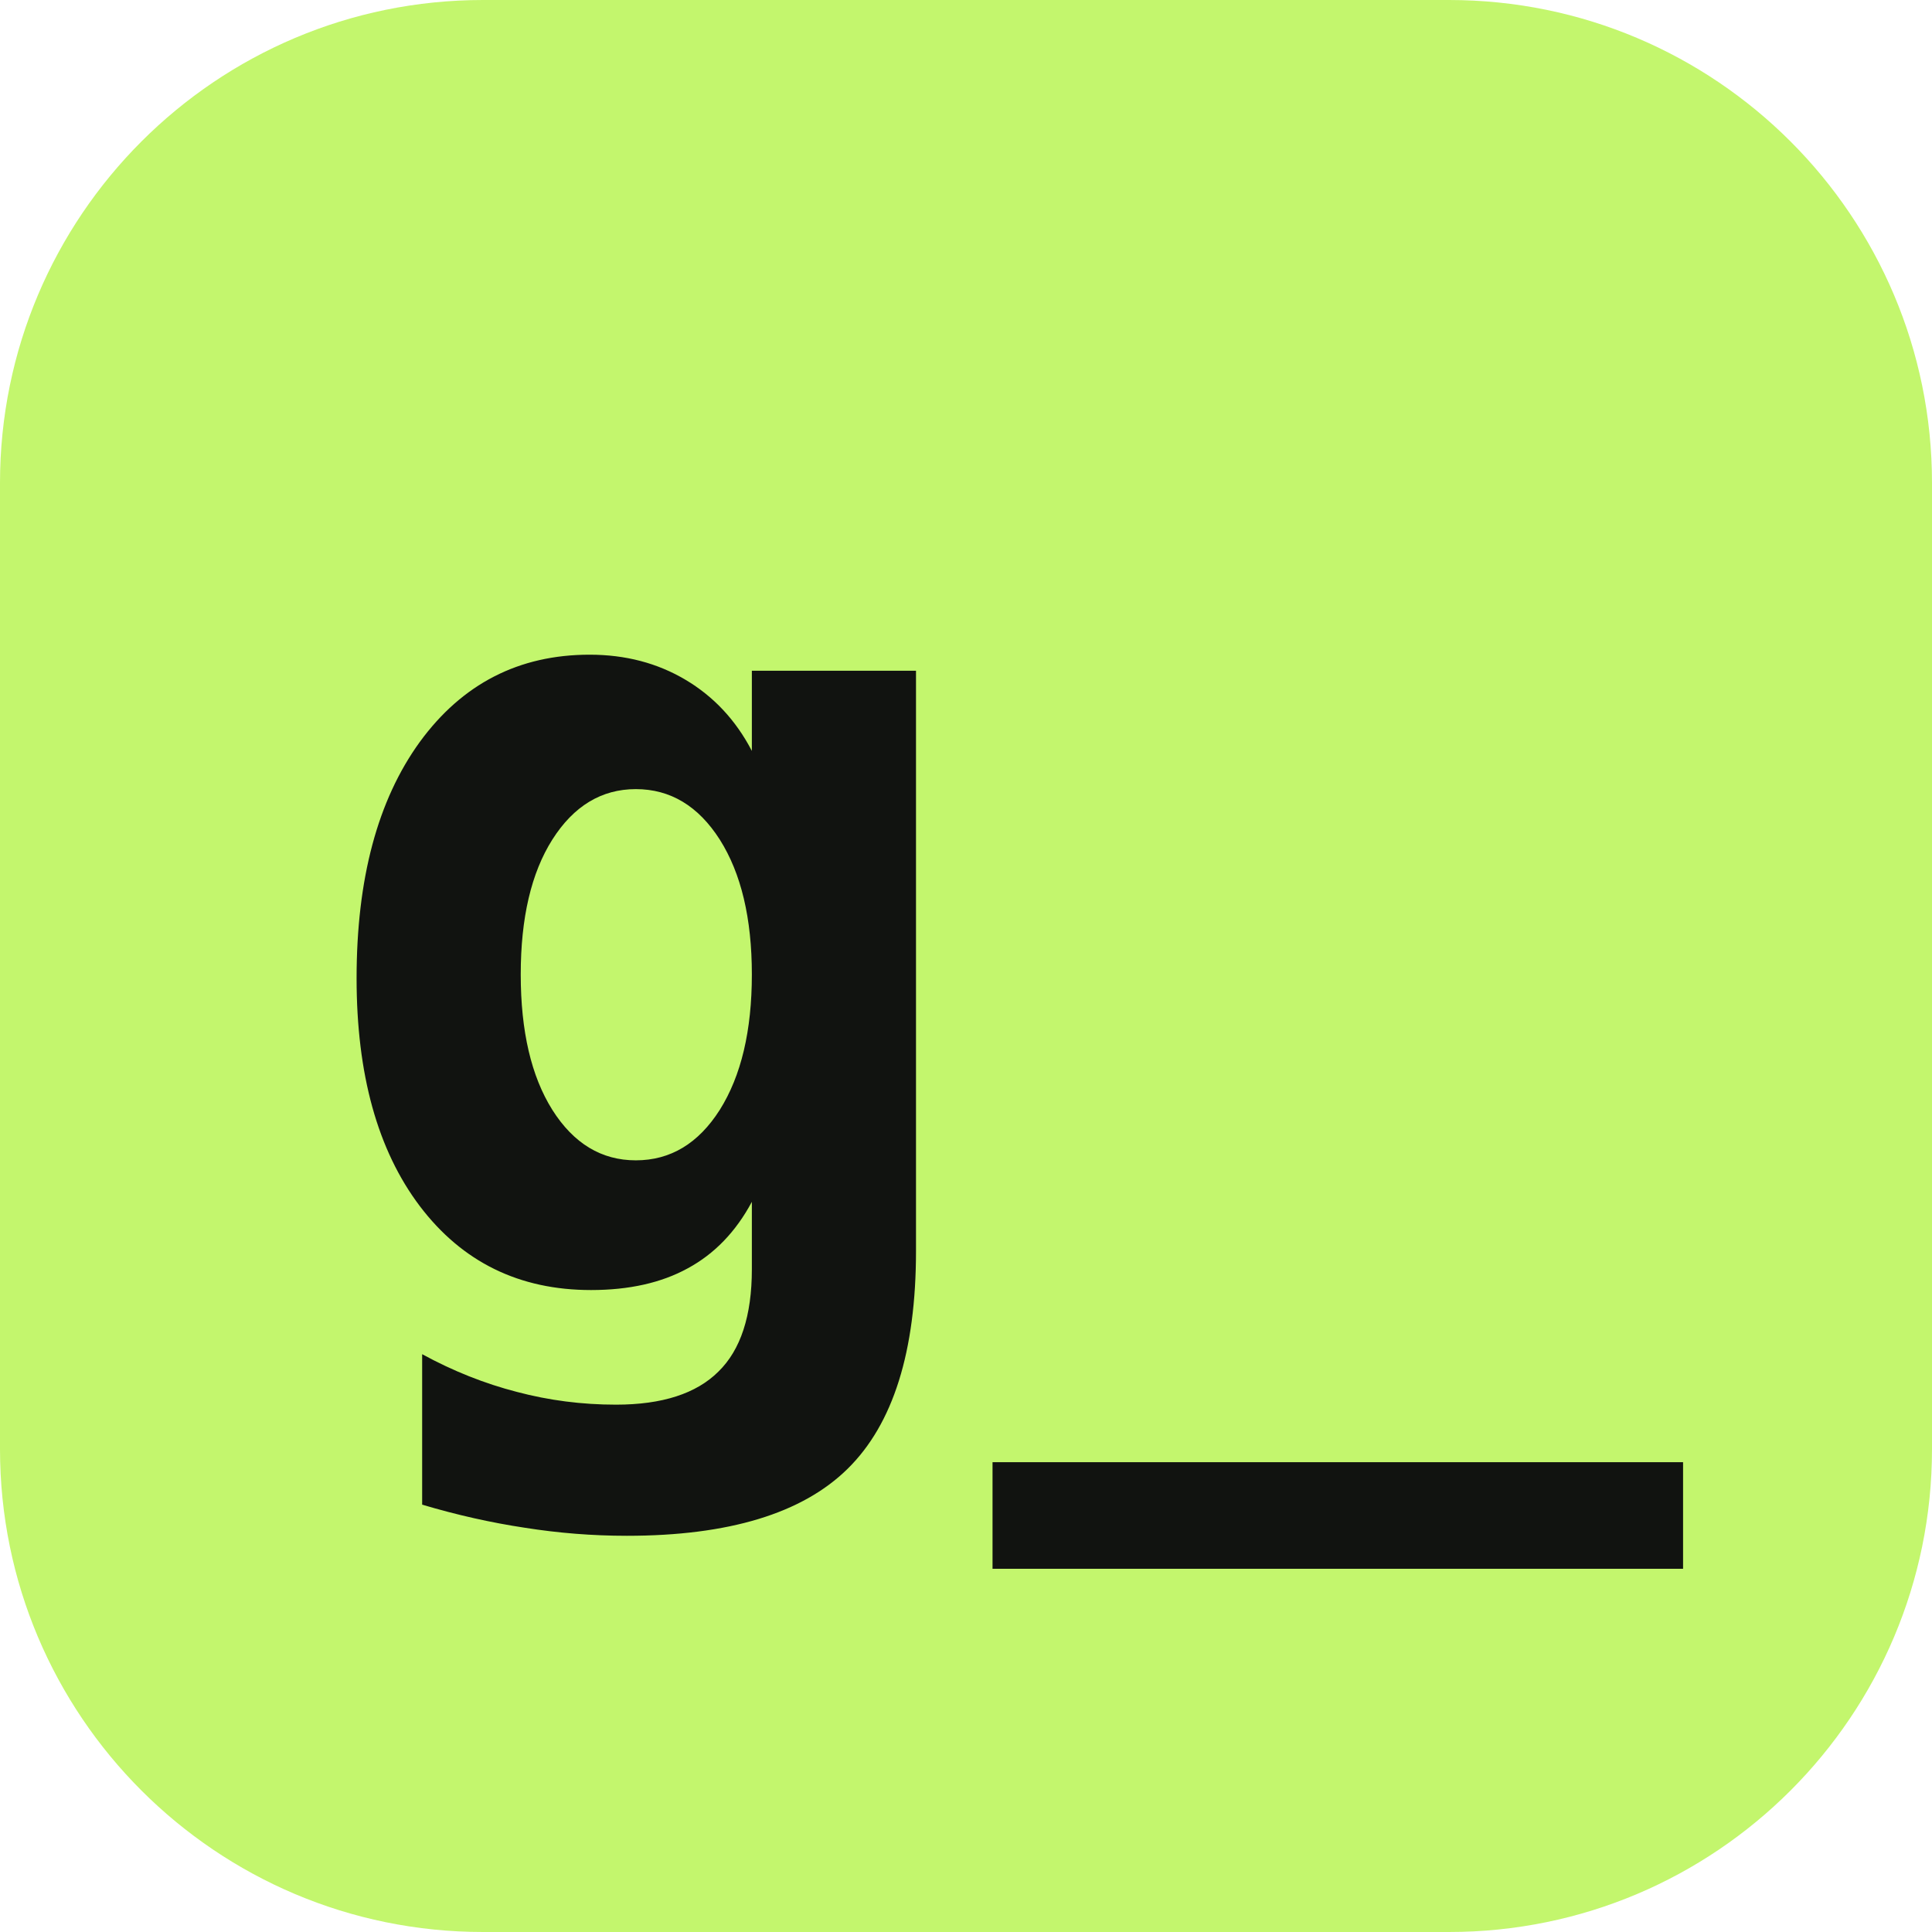
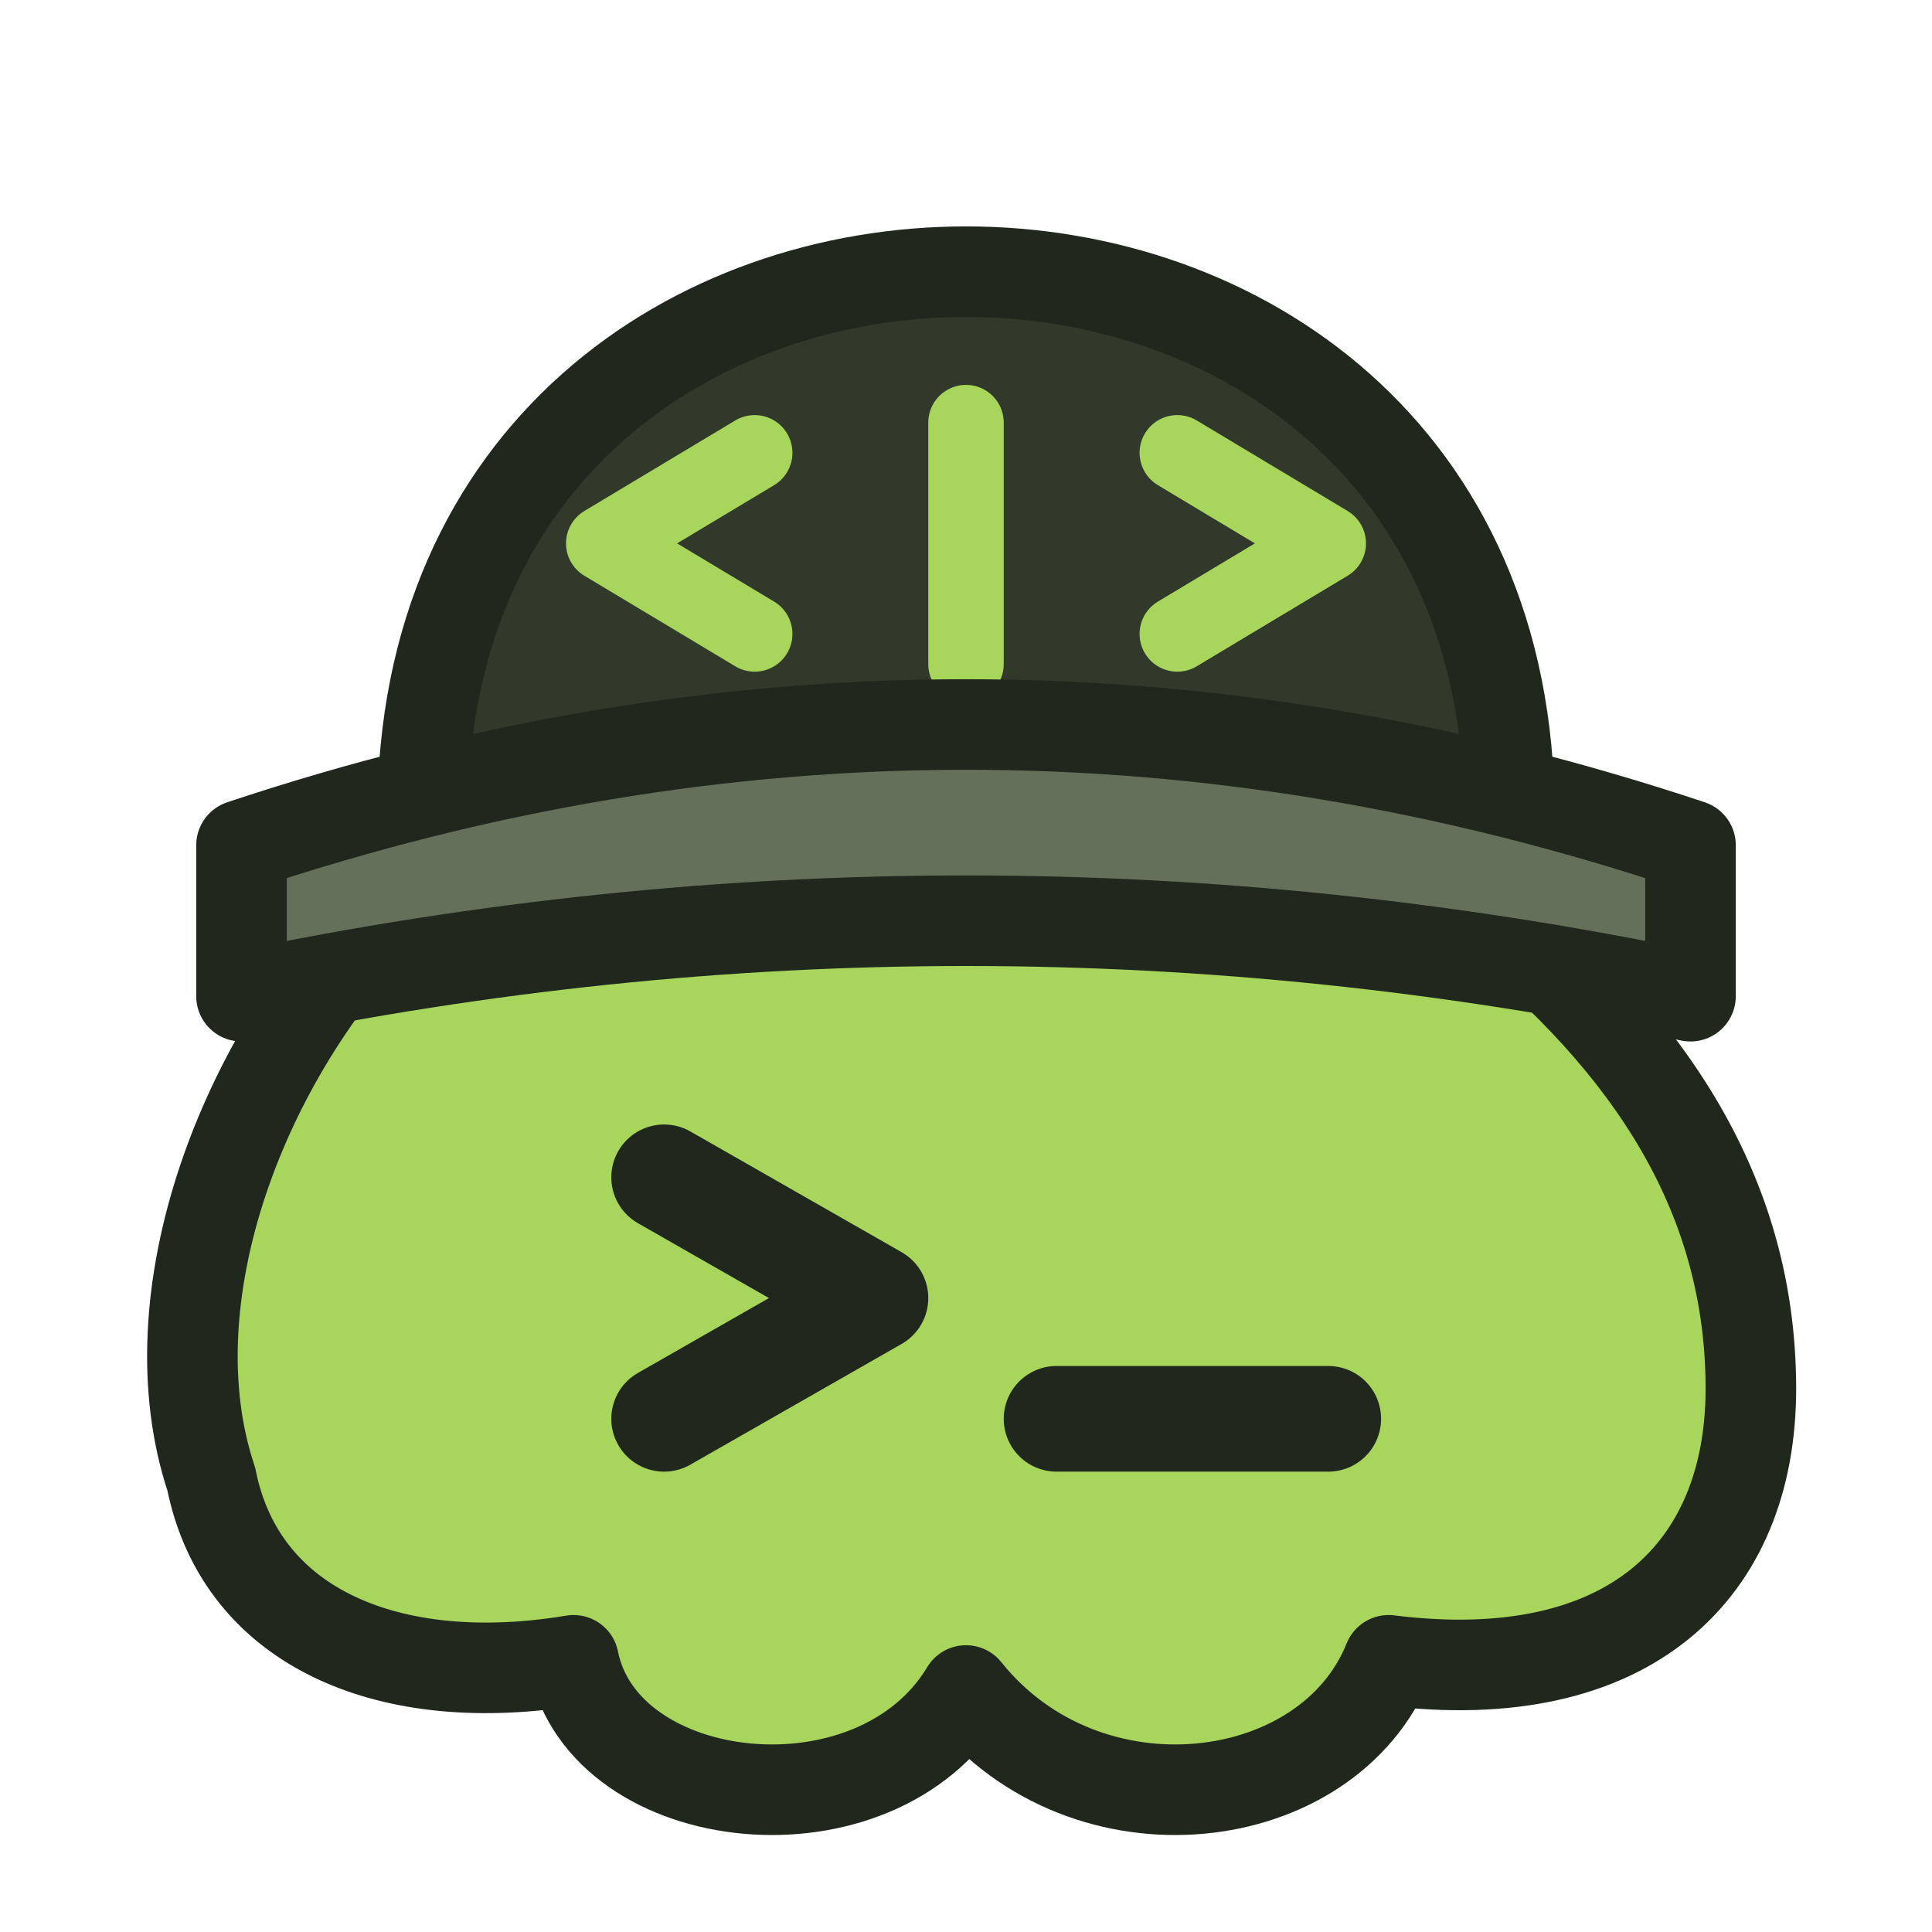
- <svg xmlns="http://www.w3.org/2000/svg" viewBox="0 0 64 64">
-   <rect width="64" height="64" rx="16" fill="#c3f66d" />
-   <text x="10" y="43" font-family="monospace" font-weight="bold" font-size="38" fill="#111310">g_</text>
+ <svg xmlns="http://www.w3.org/2000/svg" viewBox="0 0 64 64" role="img" aria-labelledby="title">
+   <path d="M13 30C8 35 5 43 7 49c1 5 6 7 12 6 1 5 10 6 13 1 4 5 12 4 14-1 8 1 12-3 12-9 0-7-4-12-9-16Z" fill="#a8d65c" stroke="#20271d" stroke-width="3" stroke-linejoin="round" />
+   <path d="M14 27C14 3 50 3 50 27Z" fill="#30392a" stroke="#20271d" stroke-width="3" />
+   <path d="m25 15-5 3 5 3m14-6 5 3-5 3M32 14v8" fill="none" stroke="#a8d65c" stroke-width="2.5" stroke-linecap="round" stroke-linejoin="round" />
+   <path d="M8 28Q32 20 56 28L56 33Q32 28 8 33Z" fill="#65705b" stroke="#20271d" stroke-width="3" stroke-linejoin="round" />
+   <path d="m22 39 7 4-7 4m13 0h9" fill="none" stroke="#20271d" stroke-width="3.5" stroke-linecap="round" stroke-linejoin="round" />
</svg>
